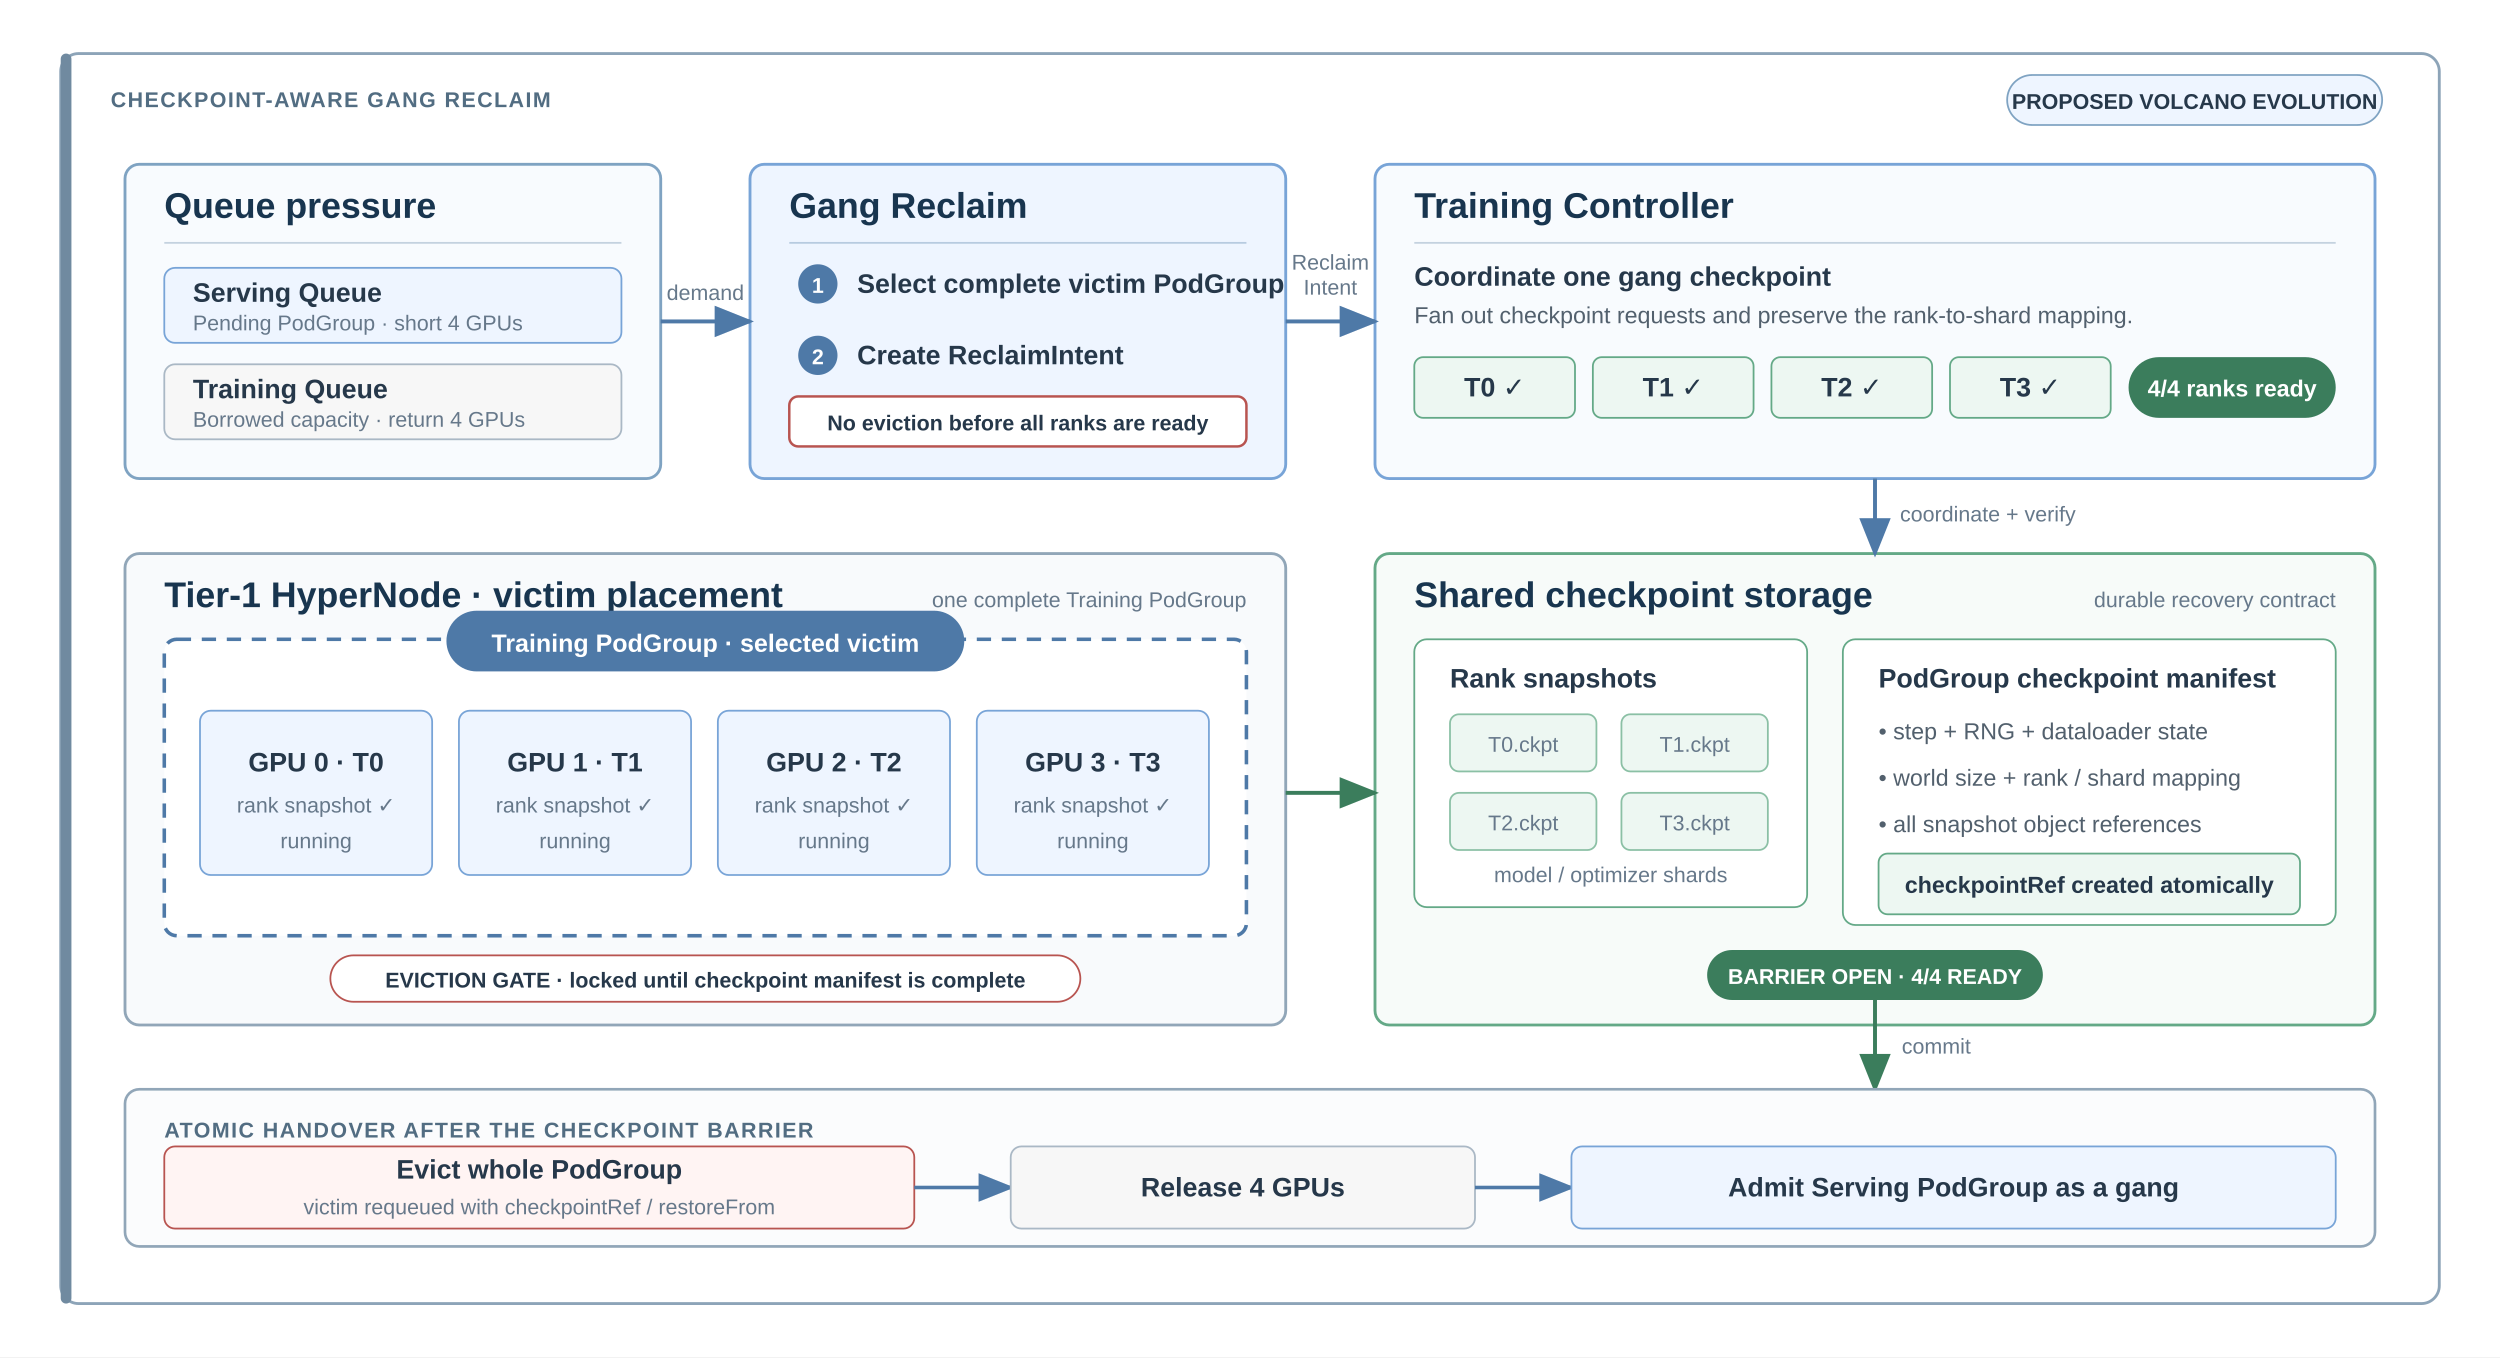
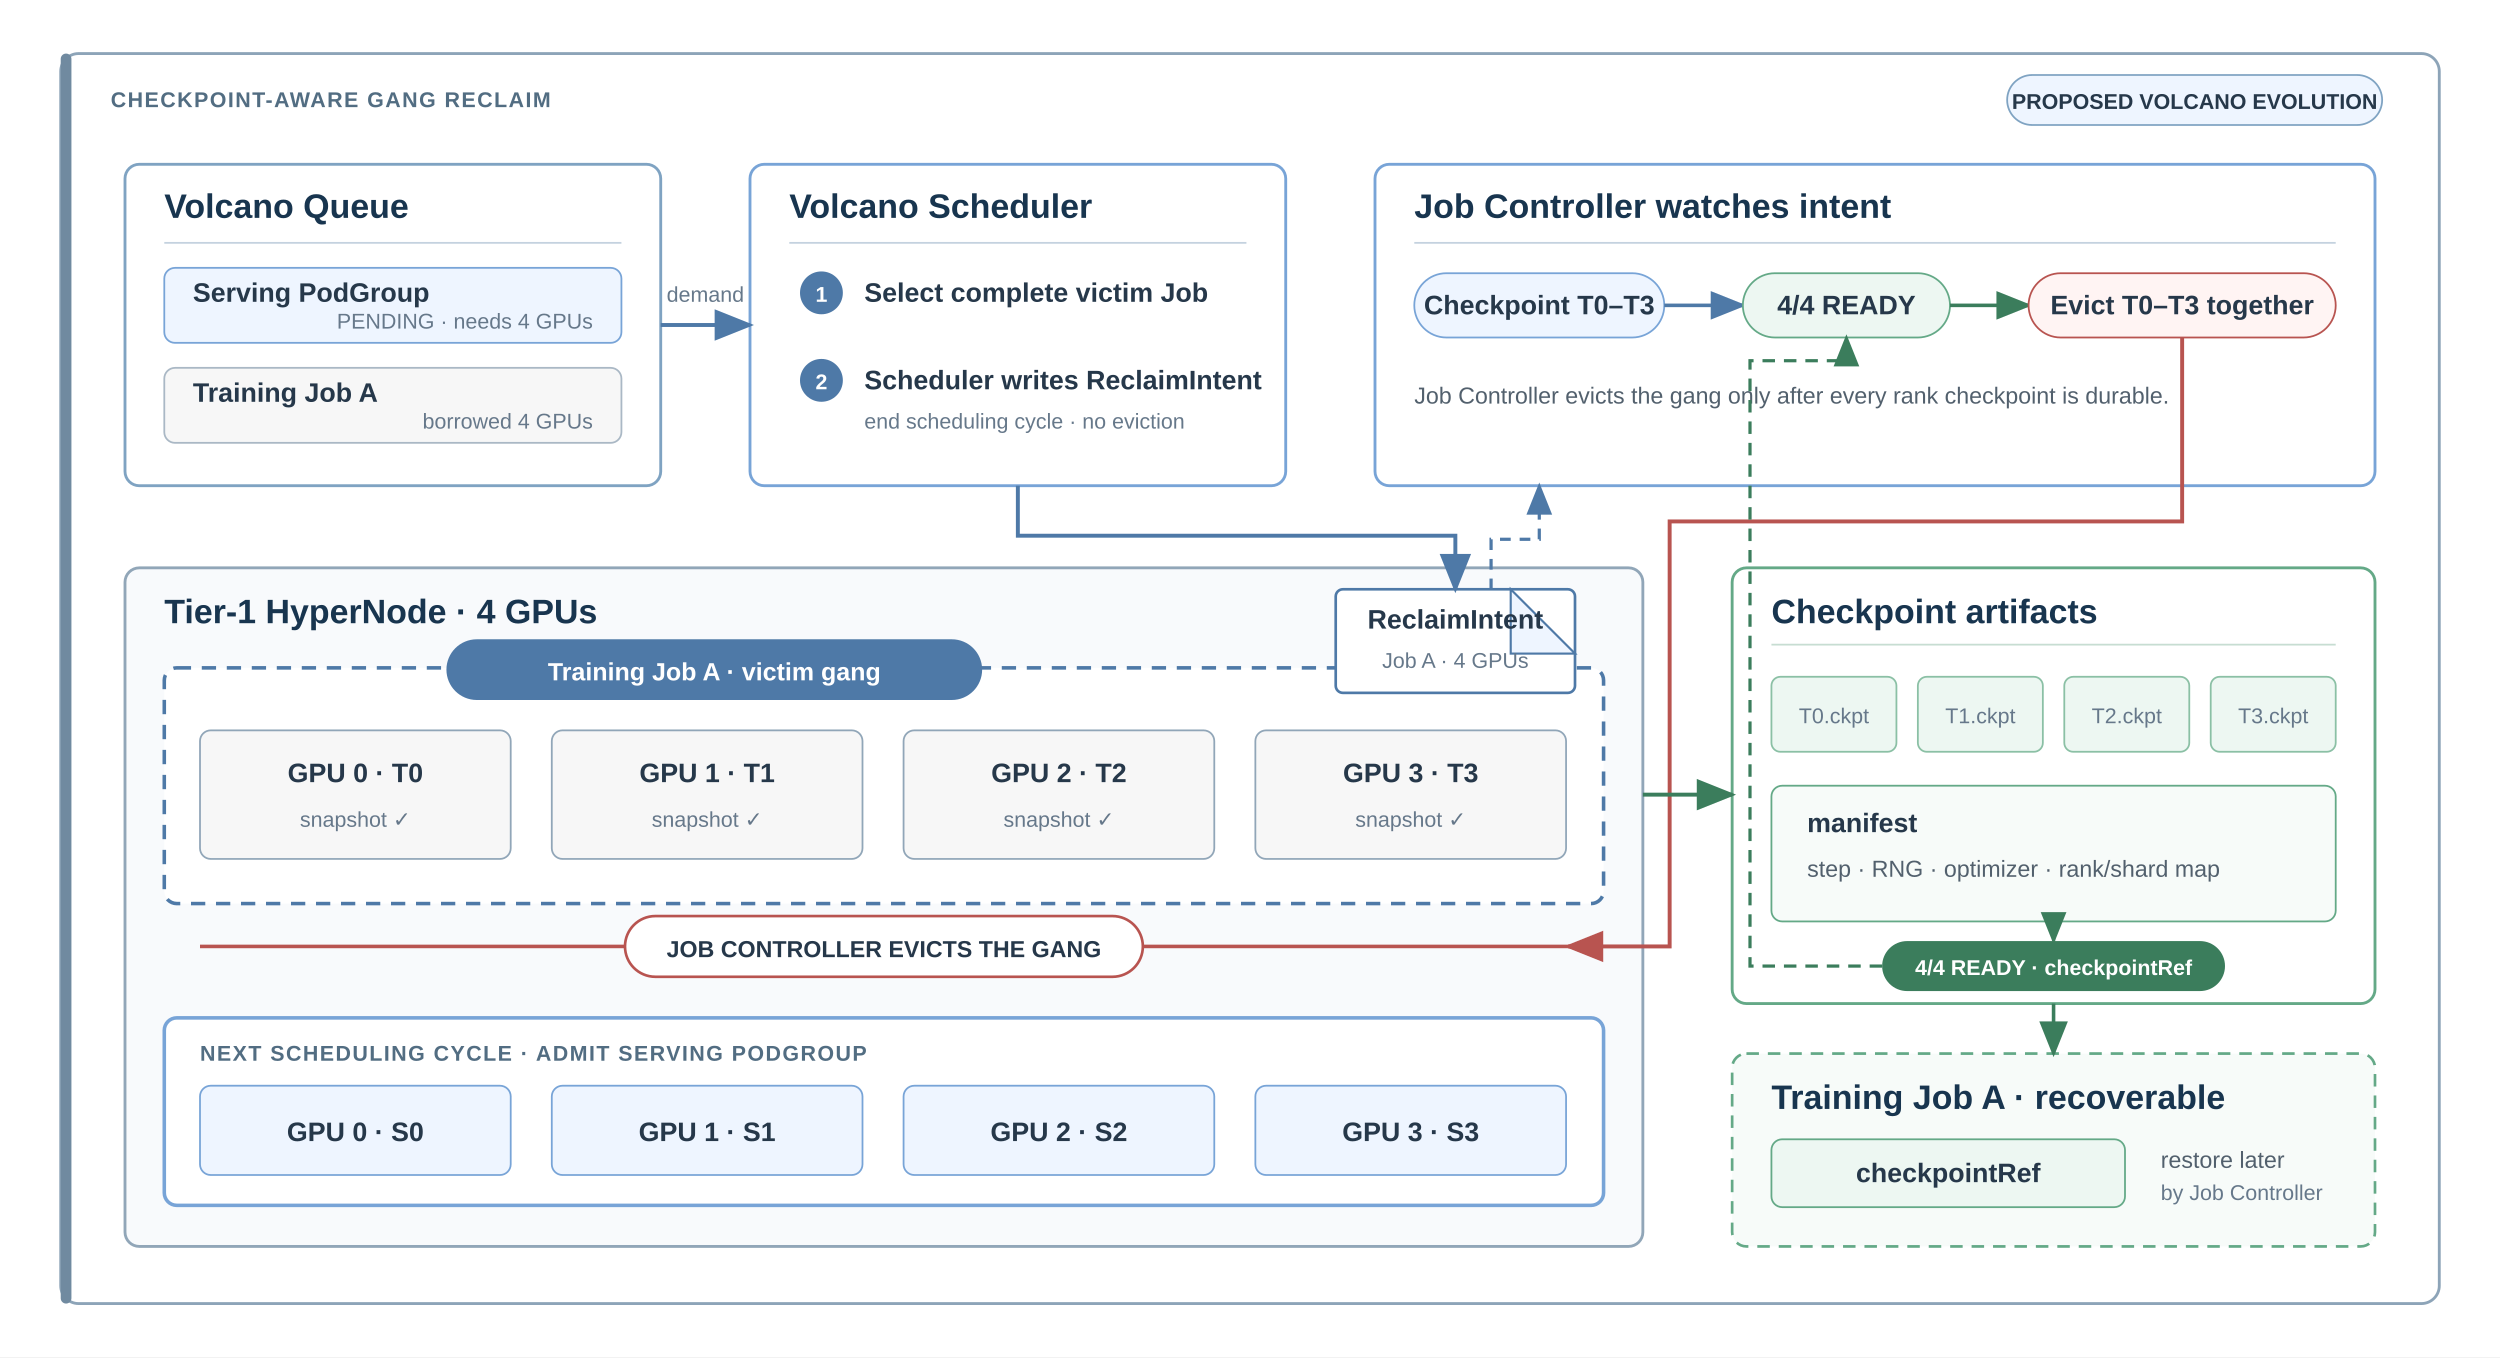
<svg xmlns="http://www.w3.org/2000/svg" width="1400" height="760" viewBox="0 0 1400 760">
  <defs>
    <marker id="blueArrow" markerWidth="10" markerHeight="8" refX="9" refY="4" orient="auto">
      <path d="M0 0L10 4L0 8Z" fill="#4e79a7" />
    </marker>
    <marker id="greenArrow" markerWidth="10" markerHeight="8" refX="9" refY="4" orient="auto">
      <path d="M0 0L10 4L0 8Z" fill="#3b7d5c" />
    </marker>
+     <marker id="redArrow" markerWidth="10" markerHeight="8" refX="9" refY="4" orient="auto">
+       <path d="M0 0L10 4L0 8Z" fill="#b85450" />
+     </marker>
    <style>
      text{font-family:Arial,Helvetica,sans-serif;fill:#26384a}
      .eyebrow{font-size:12px;font-weight:700;letter-spacing:.8px;fill:#526d82}
-       .title{font-size:20px;font-weight:700;fill:#18354f}
+       .title{font-size:19px;font-weight:700;fill:#18354f}
      .label{font-size:15px;font-weight:700}
      .body{font-size:13px;fill:#52606d}
      .tiny{font-size:12px;fill:#66788a}
      .white{fill:#ffffff}
    </style>
  </defs>
  <rect width="1400" height="760" fill="#ffffff" />
  <rect x="34" y="30" width="1332" height="700" rx="10" fill="#ffffff" stroke="#8da4b8" stroke-width="1.6" />
  <rect x="34" y="30" width="6" height="700" rx="3" fill="#708aa0" />
  <text x="62" y="60" class="eyebrow">CHECKPOINT-AWARE GANG RECLAIM</text>
  <rect x="1124" y="42" width="210" height="28" rx="14" fill="#eef5ff" stroke="#7fa3c2" />
  <text x="1229" y="61" font-size="12" font-weight="700" fill="#355e87" text-anchor="middle">PROPOSED VOLCANO EVOLUTION</text>
-   <rect x="70" y="92" width="300" height="176" rx="8" fill="#f8fbfe" stroke="#7fa3c2" stroke-width="1.6" />
-   <text x="92" y="122" class="title">Queue pressure</text>
+   <rect x="70" y="92" width="300" height="180" rx="8" fill="#ffffff" stroke="#7fa3c2" stroke-width="1.6" />
+   <text x="92" y="122" class="title">Volcano Queue</text>
  <line x1="92" y1="136" x2="348" y2="136" stroke="#c4d2df" />
  <rect x="92" y="150" width="256" height="42" rx="6" fill="#eef5ff" stroke="#78a4d7" />
-   <text x="108" y="169" class="label">Serving Queue</text>
-   <text x="108" y="185" class="tiny">Pending PodGroup · short 4 GPUs</text>
-   <rect x="92" y="204" width="256" height="42" rx="6" fill="#f7f7f7" stroke="#aab8c5" />
-   <text x="108" y="223" class="label">Training Queue</text>
-   <text x="108" y="239" class="tiny">Borrowed capacity · return 4 GPUs</text>
-   <rect x="420" y="92" width="300" height="176" rx="8" fill="#eef5ff" stroke="#78a4d7" stroke-width="1.6" />
-   <text x="442" y="122" class="title">Gang Reclaim</text>
-   <line x1="442" y1="136" x2="698" y2="136" stroke="#b7cbe0" />
-   <circle cx="458" cy="159" r="11" fill="#4e79a7" />
-   <text x="458" y="164" class="white" font-size="12" font-weight="700" text-anchor="middle">1</text>
-   <text x="480" y="164" class="label">Select complete victim PodGroup</text>
-   <circle cx="458" cy="199" r="11" fill="#4e79a7" />
-   <text x="458" y="204" class="white" font-size="12" font-weight="700" text-anchor="middle">2</text>
-   <text x="480" y="204" class="label">Create ReclaimIntent</text>
-   <rect x="442" y="222" width="256" height="28" rx="5" fill="#ffffff" stroke="#b85450" stroke-width="1.4" />
-   <text x="570" y="241" font-size="12" font-weight="700" fill="#8a3b37" text-anchor="middle">No eviction before all ranks are ready</text>
-   <rect x="770" y="92" width="560" height="176" rx="8" fill="#f8fbfe" stroke="#78a4d7" stroke-width="1.6" />
-   <text x="792" y="122" class="title">Training Controller</text>
+   <text x="108" y="169" class="label">Serving PodGroup</text>
+   <text x="332" y="184" class="tiny" text-anchor="end">PENDING · needs 4 GPUs</text>
+   <rect x="92" y="206" width="256" height="42" rx="6" fill="#f7f7f7" stroke="#aab8c5" />
+   <text x="108" y="225" class="label">Training Job A</text>
+   <text x="332" y="240" class="tiny" text-anchor="end">borrowed 4 GPUs</text>
+   <rect x="420" y="92" width="300" height="180" rx="8" fill="#ffffff" stroke="#78a4d7" stroke-width="1.6" />
+   <text x="442" y="122" class="title">Volcano Scheduler</text>
+   <line x1="442" y1="136" x2="698" y2="136" stroke="#c4d2df" />
+   <circle cx="460" cy="164" r="12" fill="#4e79a7" />
+   <text x="460" y="169" class="white" font-size="12" font-weight="700" text-anchor="middle">1</text>
+   <text x="484" y="169" class="label">Select complete victim Job</text>
+   <circle cx="460" cy="213" r="12" fill="#4e79a7" />
+   <text x="460" y="218" class="white" font-size="12" font-weight="700" text-anchor="middle">2</text>
+   <text x="484" y="218" class="label">Scheduler writes ReclaimIntent</text>
+   <text x="484" y="240" class="tiny">end scheduling cycle · no eviction</text>
+   <rect x="770" y="92" width="560" height="180" rx="8" fill="#ffffff" stroke="#78a4d7" stroke-width="1.6" />
+   <text x="792" y="122" class="title">Job Controller watches intent</text>
  <line x1="792" y1="136" x2="1308" y2="136" stroke="#c4d2df" />
-   <text x="792" y="160" class="label">Coordinate one gang checkpoint</text>
-   <text x="792" y="181" class="body">Fan out checkpoint requests and preserve the rank-to-shard mapping.</text>
-   <rect x="792" y="200" width="90" height="34" rx="5" fill="#edf7f2" stroke="#64a987" />
-   <text x="837" y="222" class="label" fill="#285f49" text-anchor="middle">T0 ✓</text>
-   <rect x="892" y="200" width="90" height="34" rx="5" fill="#edf7f2" stroke="#64a987" />
-   <text x="937" y="222" class="label" fill="#285f49" text-anchor="middle">T1 ✓</text>
-   <rect x="992" y="200" width="90" height="34" rx="5" fill="#edf7f2" stroke="#64a987" />
-   <text x="1037" y="222" class="label" fill="#285f49" text-anchor="middle">T2 ✓</text>
-   <rect x="1092" y="200" width="90" height="34" rx="5" fill="#edf7f2" stroke="#64a987" />
-   <text x="1137" y="222" class="label" fill="#285f49" text-anchor="middle">T3 ✓</text>
-   <rect x="1192" y="200" width="116" height="34" rx="17" fill="#3b7d5c" />
-   <text x="1250" y="222" class="white" font-size="13" font-weight="700" text-anchor="middle">4/4 ranks ready</text>
-   <path d="M370 180H420" fill="none" stroke="#4e79a7" stroke-width="2.2" marker-end="url(#blueArrow)" />
-   <text x="395" y="168" class="tiny" text-anchor="middle">demand</text>
-   <path d="M720 180H770" fill="none" stroke="#4e79a7" stroke-width="2.2" marker-end="url(#blueArrow)" />
-   <text x="745" y="151" class="tiny" text-anchor="middle">Reclaim</text>
-   <text x="745" y="165" class="tiny" text-anchor="middle">Intent</text>
-   <rect x="70" y="310" width="650" height="264" rx="8" fill="#f8fafc" stroke="#91a6b8" stroke-width="1.6" />
-   <text x="92" y="340" class="title">Tier-1 HyperNode · victim placement</text>
-   <text x="698" y="340" class="tiny" text-anchor="end">one complete Training PodGroup</text>
-   <rect x="92" y="358" width="606" height="166" rx="7" fill="#ffffff" stroke="#4e79a7" stroke-width="2" stroke-dasharray="8 6" />
-   <rect x="250" y="342" width="290" height="34" rx="17" fill="#4e79a7" />
-   <text x="395" y="365" class="white" font-size="14" font-weight="700" text-anchor="middle">Training PodGroup · selected victim</text>
-   <rect x="112" y="398" width="130" height="92" rx="6" fill="#eef5ff" stroke="#78a4d7" />
-   <rect x="257" y="398" width="130" height="92" rx="6" fill="#eef5ff" stroke="#78a4d7" />
-   <rect x="402" y="398" width="130" height="92" rx="6" fill="#eef5ff" stroke="#78a4d7" />
-   <rect x="547" y="398" width="130" height="92" rx="6" fill="#eef5ff" stroke="#78a4d7" />
-   <text x="177" y="432" class="label" text-anchor="middle">GPU 0 · T0</text>
-   <text x="177" y="455" class="tiny" text-anchor="middle">rank snapshot ✓</text>
-   <text x="177" y="475" class="tiny" text-anchor="middle">running</text>
-   <text x="322" y="432" class="label" text-anchor="middle">GPU 1 · T1</text>
-   <text x="322" y="455" class="tiny" text-anchor="middle">rank snapshot ✓</text>
-   <text x="322" y="475" class="tiny" text-anchor="middle">running</text>
-   <text x="467" y="432" class="label" text-anchor="middle">GPU 2 · T2</text>
-   <text x="467" y="455" class="tiny" text-anchor="middle">rank snapshot ✓</text>
-   <text x="467" y="475" class="tiny" text-anchor="middle">running</text>
-   <text x="612" y="432" class="label" text-anchor="middle">GPU 3 · T3</text>
-   <text x="612" y="455" class="tiny" text-anchor="middle">rank snapshot ✓</text>
-   <text x="612" y="475" class="tiny" text-anchor="middle">running</text>
-   <rect x="185" y="535" width="420" height="26" rx="13" fill="#ffffff" stroke="#b85450" />
-   <text x="395" y="553" font-size="12" font-weight="700" fill="#8a3b37" text-anchor="middle">EVICTION GATE · locked until checkpoint manifest is complete</text>
-   <rect x="770" y="310" width="560" height="264" rx="8" fill="#f7fbf9" stroke="#64a987" stroke-width="1.6" />
-   <text x="792" y="340" class="title">Shared checkpoint storage</text>
-   <text x="1308" y="340" class="tiny" text-anchor="end">durable recovery contract</text>
-   <rect x="792" y="358" width="220" height="150" rx="7" fill="#ffffff" stroke="#64a987" />
-   <text x="812" y="385" class="label">Rank snapshots</text>
-   <rect x="812" y="400" width="82" height="32" rx="5" fill="#edf7f2" stroke="#8bc0a5" />
-   <text x="853" y="421" class="tiny" text-anchor="middle">T0.ckpt</text>
-   <rect x="908" y="400" width="82" height="32" rx="5" fill="#edf7f2" stroke="#8bc0a5" />
-   <text x="949" y="421" class="tiny" text-anchor="middle">T1.ckpt</text>
-   <rect x="812" y="444" width="82" height="32" rx="5" fill="#edf7f2" stroke="#8bc0a5" />
-   <text x="853" y="465" class="tiny" text-anchor="middle">T2.ckpt</text>
-   <rect x="908" y="444" width="82" height="32" rx="5" fill="#edf7f2" stroke="#8bc0a5" />
-   <text x="949" y="465" class="tiny" text-anchor="middle">T3.ckpt</text>
-   <text x="902" y="494" class="tiny" text-anchor="middle">model / optimizer shards</text>
-   <rect x="1032" y="358" width="276" height="160" rx="7" fill="#ffffff" stroke="#64a987" />
-   <text x="1052" y="385" class="label">PodGroup checkpoint manifest</text>
-   <text x="1052" y="414" class="body">• step + RNG + dataloader state</text>
-   <text x="1052" y="440" class="body">• world size + rank / shard mapping</text>
-   <text x="1052" y="466" class="body">• all snapshot object references</text>
-   <rect x="1052" y="478" width="236" height="34" rx="5" fill="#edf7f2" stroke="#64a987" />
-   <text x="1170" y="500" font-size="13" font-weight="700" fill="#285f49" text-anchor="middle">checkpointRef created atomically</text>
-   <path d="M720 444H770" fill="none" stroke="#3b7d5c" stroke-width="2.2" marker-end="url(#greenArrow)" />
-   <path d="M1050 268V310" fill="none" stroke="#4e79a7" stroke-width="2.2" marker-end="url(#blueArrow)" />
-   <text x="1064" y="292" class="tiny">coordinate + verify</text>
-   <rect x="956" y="532" width="188" height="28" rx="14" fill="#3b7d5c" />
-   <text x="1050" y="551" class="white" font-size="12" font-weight="700" text-anchor="middle">BARRIER OPEN · 4/4 READY</text>
-   <path d="M1050 560V610" fill="none" stroke="#3b7d5c" stroke-width="2.2" marker-end="url(#greenArrow)" />
-   <text x="1065" y="590" class="tiny">commit</text>
-   <rect x="70" y="610" width="1260" height="88" rx="8" fill="#fbfcfd" stroke="#91a6b8" stroke-width="1.5" />
-   <text x="92" y="637" class="eyebrow">ATOMIC HANDOVER AFTER THE CHECKPOINT BARRIER</text>
-   <rect x="92" y="642" width="420" height="46" rx="6" fill="#fff4f3" stroke="#b85450" />
-   <text x="302" y="660" class="label" fill="#7f2f2b" text-anchor="middle">Evict whole PodGroup</text>
-   <text x="302" y="680" class="tiny" text-anchor="middle">victim requeued with checkpointRef / restoreFrom</text>
-   <path d="M512 665H566" fill="none" stroke="#4e79a7" stroke-width="2" marker-end="url(#blueArrow)" />
-   <rect x="566" y="642" width="260" height="46" rx="6" fill="#f7f7f7" stroke="#aab8c5" />
-   <text x="696" y="670" class="label" text-anchor="middle">Release 4 GPUs</text>
-   <path d="M826 665H880" fill="none" stroke="#4e79a7" stroke-width="2" marker-end="url(#blueArrow)" />
-   <rect x="880" y="642" width="428" height="46" rx="6" fill="#eef5ff" stroke="#78a4d7" />
-   <text x="1094" y="670" class="label" text-anchor="middle">Admit Serving PodGroup as a gang</text>
+   <rect x="792" y="153" width="140" height="36" rx="18" fill="#eef5ff" stroke="#78a4d7" />
+   <text x="862" y="176" class="label" text-anchor="middle">Checkpoint T0–T3</text>
+   <path d="M932 171H976" fill="none" stroke="#4e79a7" stroke-width="2" marker-end="url(#blueArrow)" />
+   <rect x="976" y="153" width="116" height="36" rx="18" fill="#edf7f2" stroke="#64a987" />
+   <text x="1034" y="176" class="label" fill="#285f49" text-anchor="middle">4/4 READY</text>
+   <path d="M1092 171H1136" fill="none" stroke="#3b7d5c" stroke-width="2" marker-end="url(#greenArrow)" />
+   <rect x="1136" y="153" width="172" height="36" rx="18" fill="#fff4f3" stroke="#b85450" />
+   <text x="1222" y="176" class="label" fill="#7f2f2b" text-anchor="middle">Evict T0–T3 together</text>
+   <text x="792" y="226" class="body">Job Controller evicts the gang only after every rank checkpoint is durable.</text>
+   <path d="M370 182H420" fill="none" stroke="#4e79a7" stroke-width="2.2" marker-end="url(#blueArrow)" />
+   <text x="395" y="169" class="tiny" text-anchor="middle">demand</text>
+   <rect x="70" y="318" width="850" height="380" rx="8" fill="#f8fafc" stroke="#91a6b8" stroke-width="1.6" />
+   <text x="92" y="349" class="title">Tier-1 HyperNode · 4 GPUs</text>
+   <rect x="92" y="374" width="806" height="132" rx="7" fill="#ffffff" stroke="#4e79a7" stroke-width="2" stroke-dasharray="8 6" />
+   <rect x="250" y="358" width="300" height="34" rx="17" fill="#4e79a7" />
+   <text x="400" y="381" class="white" font-size="14" font-weight="700" text-anchor="middle">Training Job A · victim gang</text>
+   <rect x="112" y="409" width="174" height="72" rx="6" fill="#f7f7f7" stroke="#91a6b8" />
+   <rect x="309" y="409" width="174" height="72" rx="6" fill="#f7f7f7" stroke="#91a6b8" />
+   <rect x="506" y="409" width="174" height="72" rx="6" fill="#f7f7f7" stroke="#91a6b8" />
+   <rect x="703" y="409" width="174" height="72" rx="6" fill="#f7f7f7" stroke="#91a6b8" />
+   <text x="199" y="438" class="label" text-anchor="middle">GPU 0 · T0</text>
+   <text x="199" y="463" class="tiny" text-anchor="middle">snapshot ✓</text>
+   <text x="396" y="438" class="label" text-anchor="middle">GPU 1 · T1</text>
+   <text x="396" y="463" class="tiny" text-anchor="middle">snapshot ✓</text>
+   <text x="593" y="438" class="label" text-anchor="middle">GPU 2 · T2</text>
+   <text x="593" y="463" class="tiny" text-anchor="middle">snapshot ✓</text>
+   <text x="790" y="438" class="label" text-anchor="middle">GPU 3 · T3</text>
+   <text x="790" y="463" class="tiny" text-anchor="middle">snapshot ✓</text>
+   <rect x="748" y="330" width="134" height="58" rx="4" fill="#ffffff" stroke="#4e79a7" stroke-width="1.5" />
+   <path d="M846 330L882 366H846Z" fill="#eef5ff" stroke="#4e79a7" stroke-width="1.2" />
+   <text x="815" y="352" class="label" text-anchor="middle">ReclaimIntent</text>
+   <text x="815" y="374" class="tiny" text-anchor="middle">Job A · 4 GPUs</text>
+   <path d="M570 272V300H815V330" fill="none" stroke="#4e79a7" stroke-width="2.2" marker-end="url(#blueArrow)" />
+   <path d="M835 330V302H862V272" fill="none" stroke="#4e79a7" stroke-width="1.8" stroke-dasharray="6 5" marker-end="url(#blueArrow)" />
+   <line x1="112" y1="530" x2="878" y2="530" stroke="#b85450" stroke-width="2" />
+   <rect x="350" y="513" width="290" height="34" rx="17" fill="#ffffff" stroke="#b85450" stroke-width="1.5" />
+   <text x="495" y="536" font-size="13" font-weight="700" fill="#8a3b37" text-anchor="middle">JOB CONTROLLER EVICTS THE GANG</text>
+   <path d="M1222 189V292H935V530H878" fill="none" stroke="#b85450" stroke-width="2.2" marker-end="url(#redArrow)" />
+   <rect x="92" y="570" width="806" height="105" rx="7" fill="#ffffff" stroke="#78a4d7" stroke-width="2" />
+   <text x="112" y="594" class="eyebrow">NEXT SCHEDULING CYCLE · ADMIT SERVING PODGROUP</text>
+   <rect x="112" y="608" width="174" height="50" rx="6" fill="#eef5ff" stroke="#78a4d7" />
+   <rect x="309" y="608" width="174" height="50" rx="6" fill="#eef5ff" stroke="#78a4d7" />
+   <rect x="506" y="608" width="174" height="50" rx="6" fill="#eef5ff" stroke="#78a4d7" />
+   <rect x="703" y="608" width="174" height="50" rx="6" fill="#eef5ff" stroke="#78a4d7" />
+   <text x="199" y="639" class="label" text-anchor="middle">GPU 0 · S0</text>
+   <text x="396" y="639" class="label" text-anchor="middle">GPU 1 · S1</text>
+   <text x="593" y="639" class="label" text-anchor="middle">GPU 2 · S2</text>
+   <text x="790" y="639" class="label" text-anchor="middle">GPU 3 · S3</text>
+   <rect x="970" y="318" width="360" height="244" rx="8" fill="#ffffff" stroke="#64a987" stroke-width="1.6" />
+   <text x="992" y="349" class="title">Checkpoint artifacts</text>
+   <line x1="992" y1="361" x2="1308" y2="361" stroke="#c7ddd2" />
+   <rect x="992" y="379" width="70" height="42" rx="5" fill="#edf7f2" stroke="#8bc0a5" />
+   <text x="1027" y="405" class="tiny" text-anchor="middle">T0.ckpt</text>
+   <rect x="1074" y="379" width="70" height="42" rx="5" fill="#edf7f2" stroke="#8bc0a5" />
+   <text x="1109" y="405" class="tiny" text-anchor="middle">T1.ckpt</text>
+   <rect x="1156" y="379" width="70" height="42" rx="5" fill="#edf7f2" stroke="#8bc0a5" />
+   <text x="1191" y="405" class="tiny" text-anchor="middle">T2.ckpt</text>
+   <rect x="1238" y="379" width="70" height="42" rx="5" fill="#edf7f2" stroke="#8bc0a5" />
+   <text x="1273" y="405" class="tiny" text-anchor="middle">T3.ckpt</text>
+   <rect x="992" y="440" width="316" height="76" rx="6" fill="#f7fbf9" stroke="#64a987" />
+   <text x="1012" y="466" class="label">manifest</text>
+   <text x="1012" y="491" class="body">step · RNG · optimizer · rank/shard map</text>
+   <rect x="1054" y="527" width="192" height="28" rx="14" fill="#3b7d5c" />
+   <text x="1150" y="546" class="white" font-size="12" font-weight="700" text-anchor="middle">4/4 READY · checkpointRef</text>
+   <path d="M920 445H970" fill="none" stroke="#3b7d5c" stroke-width="2.2" marker-end="url(#greenArrow)" />
+   <path d="M1150 516V527" fill="none" stroke="#3b7d5c" stroke-width="1.8" marker-end="url(#greenArrow)" />
+   <path d="M1054 541H980V202H1034V189" fill="none" stroke="#3b7d5c" stroke-width="1.8" stroke-dasharray="7 5" marker-end="url(#greenArrow)" />
+   <rect x="970" y="590" width="360" height="108" rx="8" fill="#f7fbf9" stroke="#64a987" stroke-width="1.5" stroke-dasharray="7 5" />
+   <text x="992" y="621" class="title">Training Job A · recoverable</text>
+   <rect x="992" y="638" width="198" height="38" rx="6" fill="#edf7f2" stroke="#64a987" />
+   <text x="1091" y="662" class="label" fill="#285f49" text-anchor="middle">checkpointRef</text>
+   <text x="1210" y="654" class="body">restore later</text>
+   <text x="1210" y="672" class="tiny">by Job Controller</text>
+   <path d="M1150 562V590" fill="none" stroke="#3b7d5c" stroke-width="2" marker-end="url(#greenArrow)" />
</svg>
